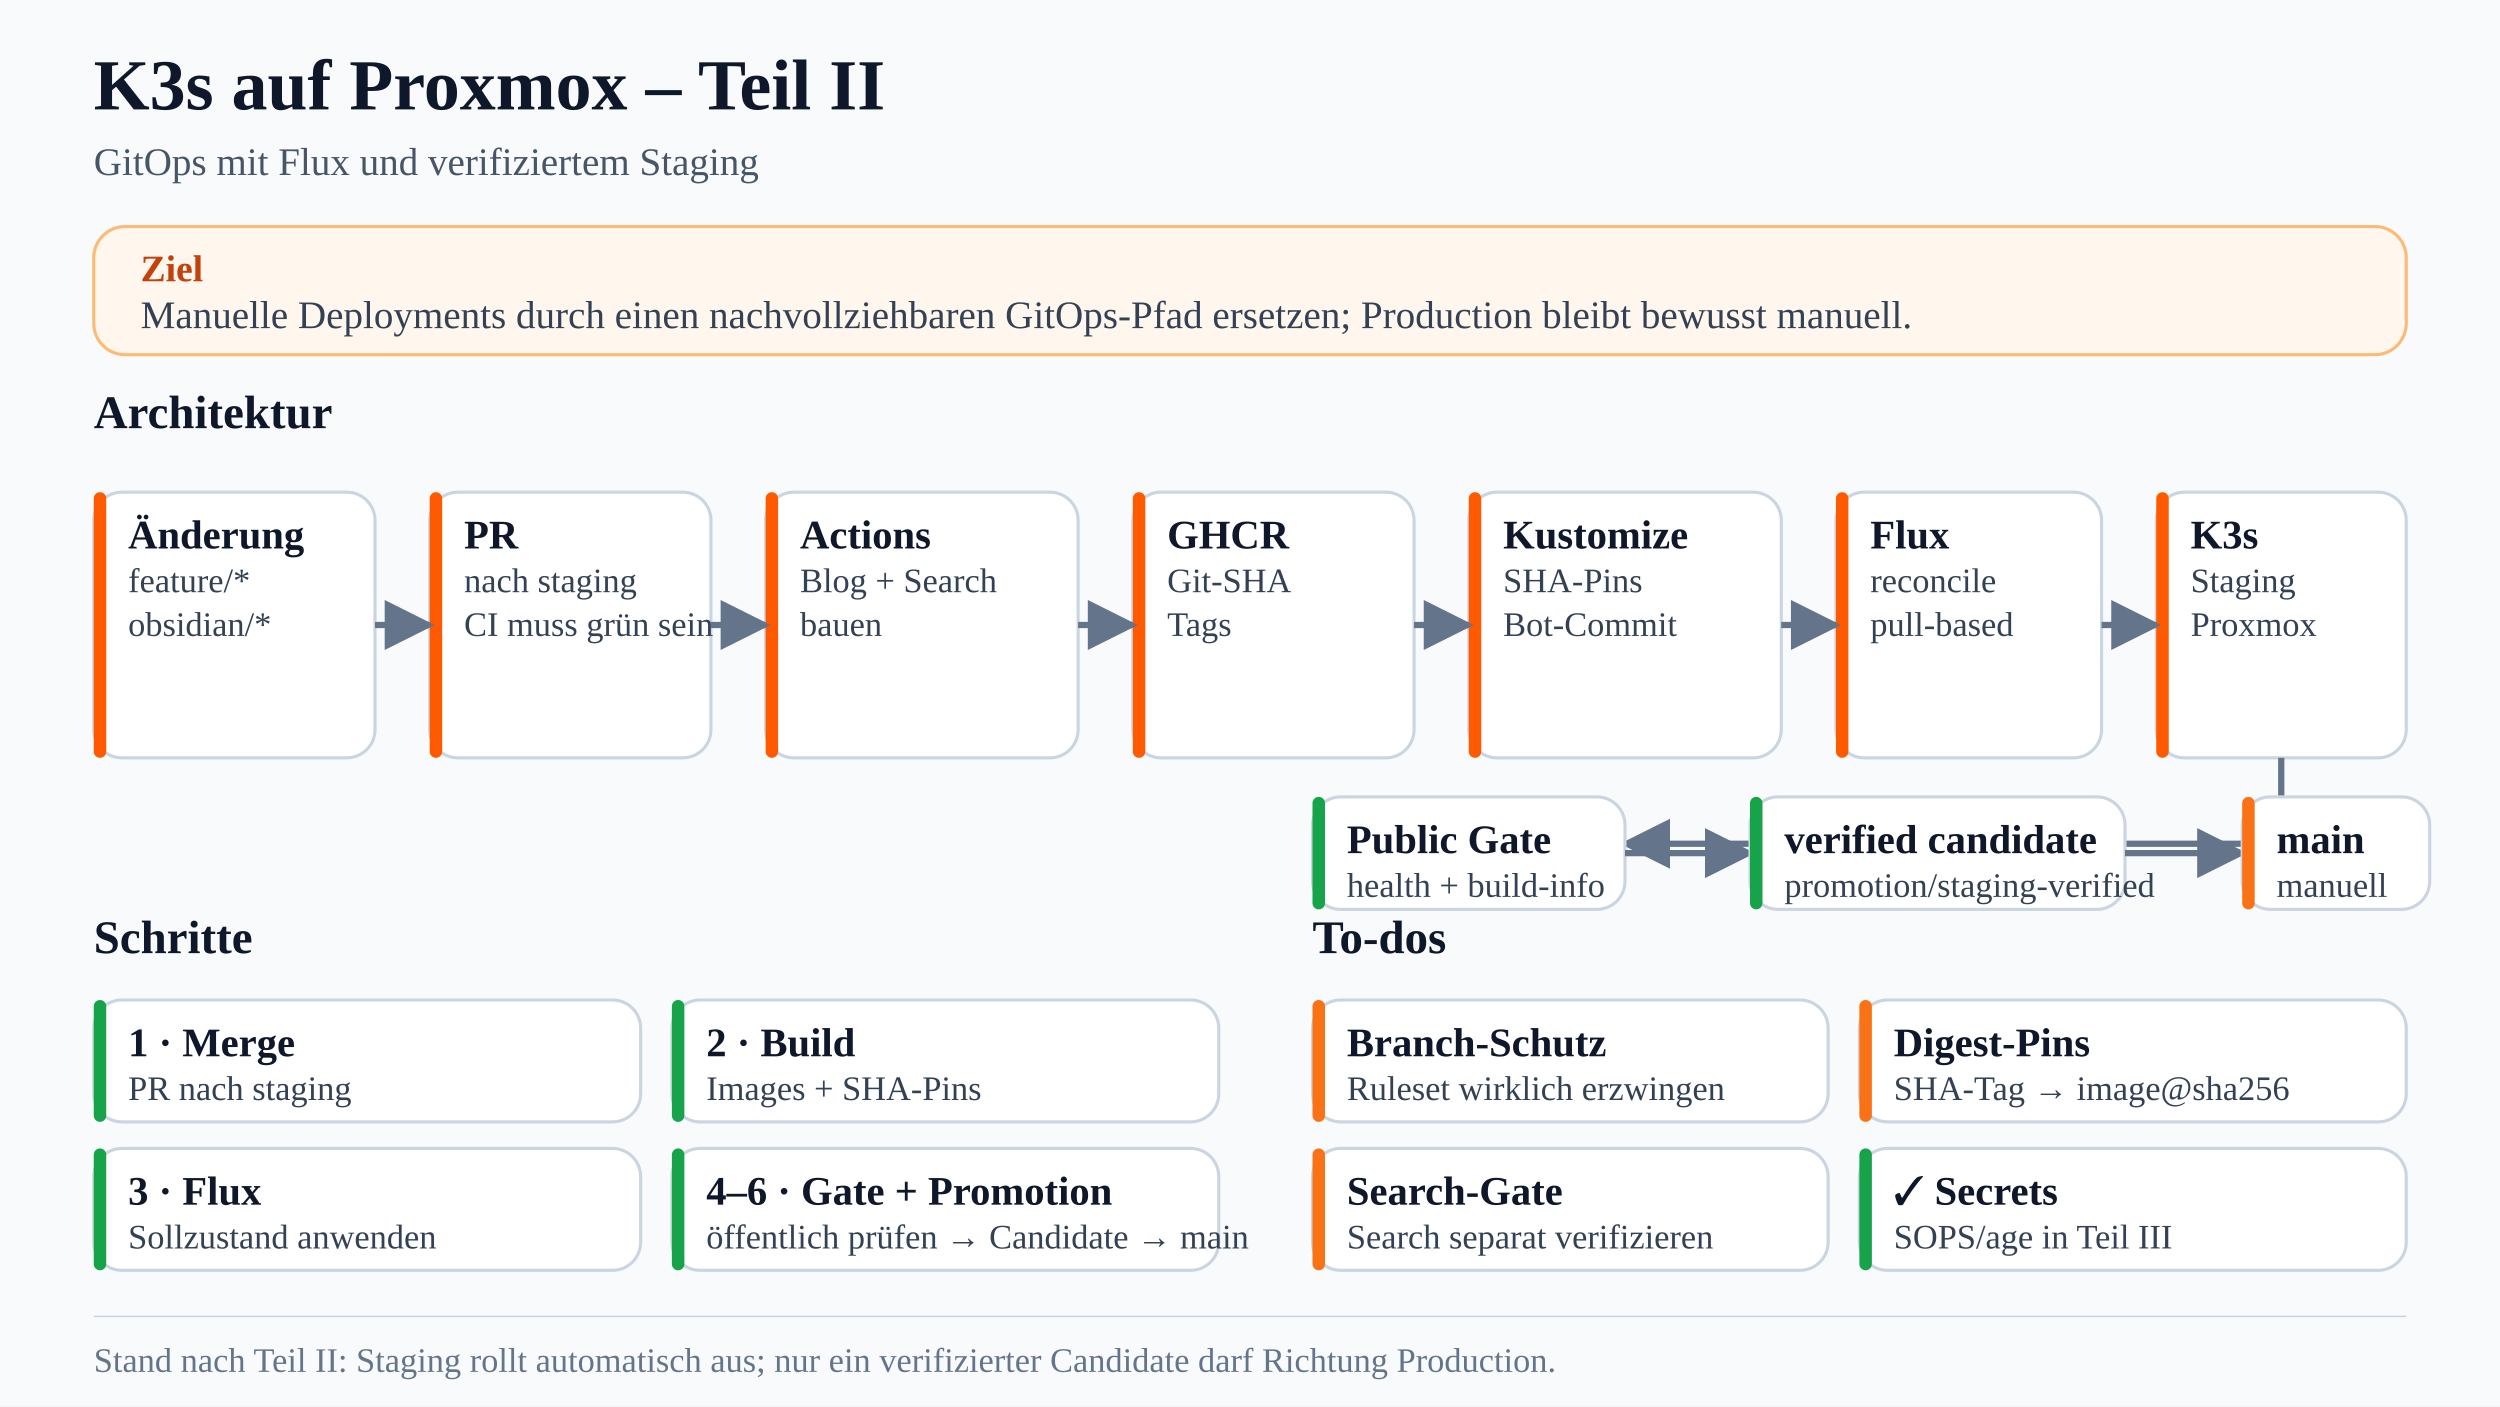
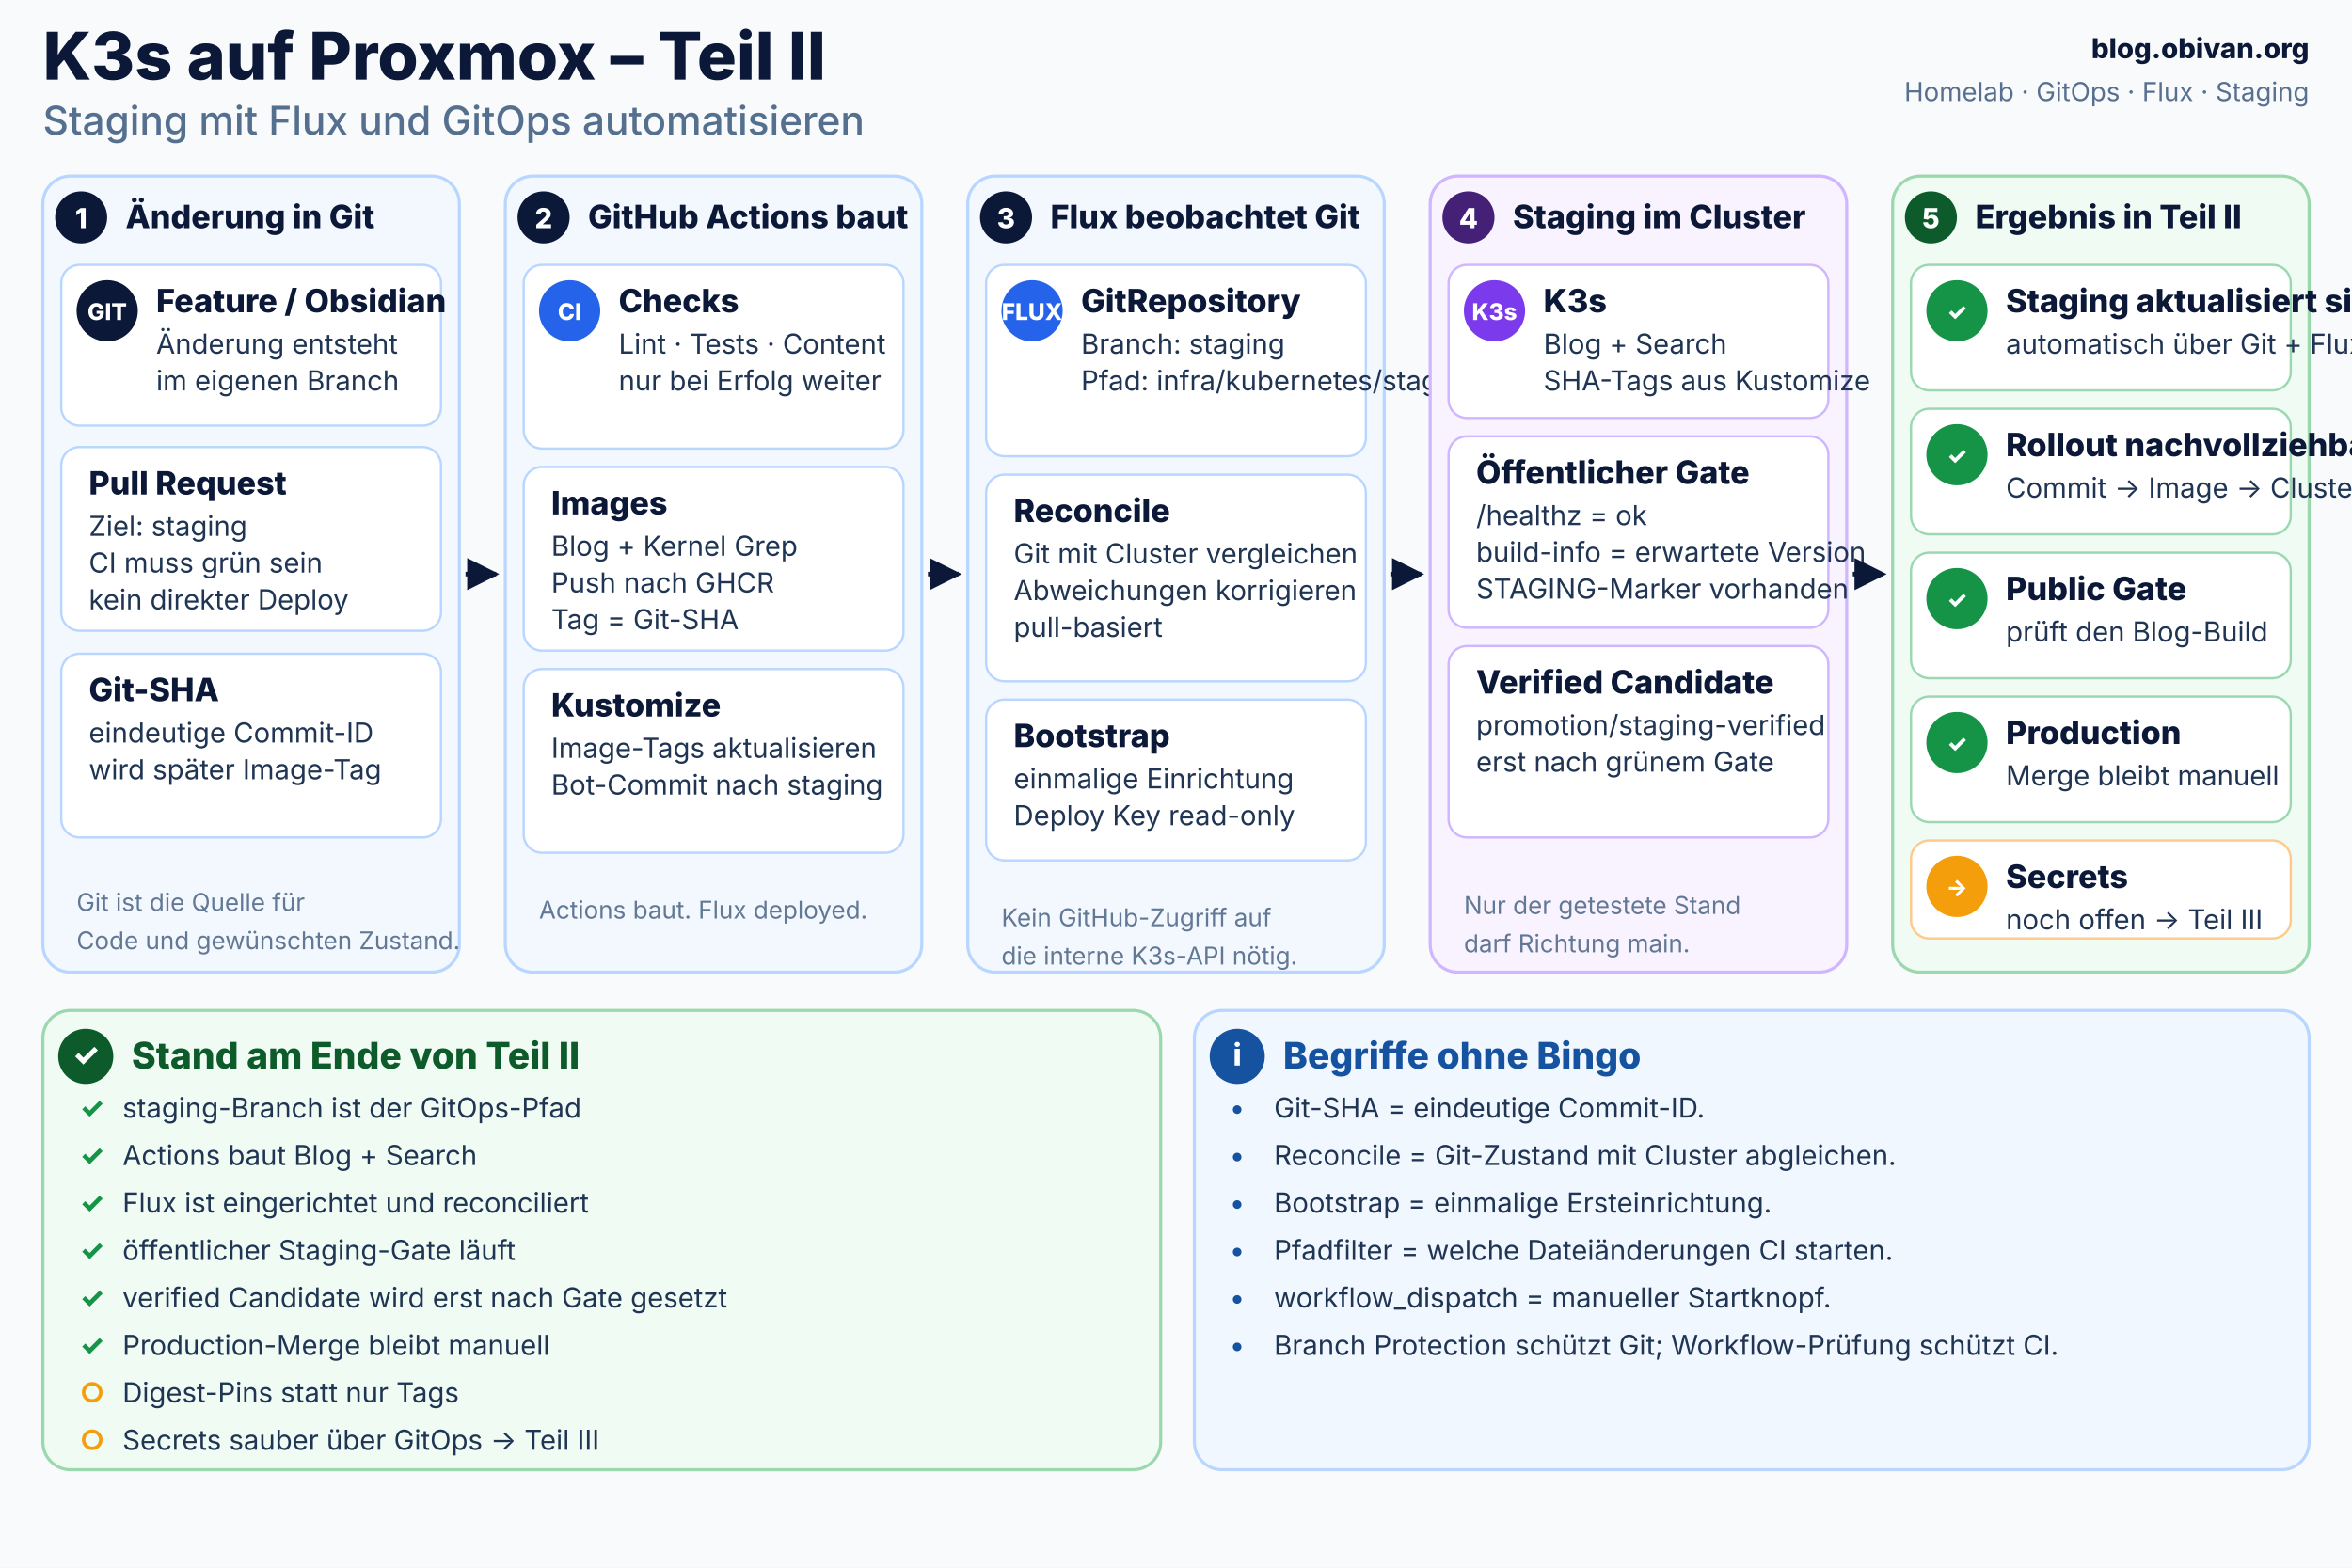
- <svg xmlns="http://www.w3.org/2000/svg" width="1600" height="900" viewBox="0 0 1600 900">
-   <defs>
-     <marker id="arrow" viewBox="0 0 10 10" refX="9" refY="5" markerWidth="8" markerHeight="8" orient="auto-start-reverse">
-       <path d="M 0 0 L 10 5 L 0 10 z" fill="#64748b" />
-     </marker>
-   </defs>
-   <rect width="1600" height="900" fill="#f8fafc" />
-   <text x="60" y="70" font-size="46" font-weight="800" fill="#0f172a">K3s auf Proxmox – Teil II</text>
-   <text x="60" y="112" font-size="25" fill="#475569">GitOps mit Flux und verifiziertem Staging</text>
-   <rect x="60" y="145" width="1480" height="82" rx="20" fill="#fff7ed" stroke="#fdba74" stroke-width="2" />
-   <text x="90" y="180" font-size="24" font-weight="800" fill="#c2410c">Ziel</text>
-   <text x="90" y="210" font-size="25" fill="#334155">Manuelle Deployments durch einen nachvollziehbaren GitOps-Pfad ersetzen; Production bleibt bewusst manuell.</text>
-   <text x="60" y="274" font-size="30" font-weight="800" fill="#0f172a">Architektur</text>
-   <g>
-     <rect x="60" y="315" width="180" height="170" rx="18" fill="#fff" stroke="#cbd5e1" stroke-width="2" />
-     <rect x="60" y="315" width="8" height="170" rx="4" fill="#ff5a00" />
-     <text x="82" y="351" font-size="26" font-weight="700" fill="#0f172a">Änderung</text>
-     <text x="82" y="379" font-size="22" fill="#334155">feature/*</text>
-     <text x="82" y="407" font-size="22" fill="#334155">obsidian/*</text>
-   </g>
-   <g>
-     <rect x="275" y="315" width="180" height="170" rx="18" fill="#fff" stroke="#cbd5e1" stroke-width="2" />
-     <rect x="275" y="315" width="8" height="170" rx="4" fill="#ff5a00" />
-     <text x="297" y="351" font-size="26" font-weight="700" fill="#0f172a">PR</text>
-     <text x="297" y="379" font-size="22" fill="#334155">nach staging</text>
-     <text x="297" y="407" font-size="22" fill="#334155">CI muss grün sein</text>
-   </g>
-   <g>
-     <rect x="490" y="315" width="200" height="170" rx="18" fill="#fff" stroke="#cbd5e1" stroke-width="2" />
-     <rect x="490" y="315" width="8" height="170" rx="4" fill="#ff5a00" />
-     <text x="512" y="351" font-size="26" font-weight="700" fill="#0f172a">Actions</text>
-     <text x="512" y="379" font-size="22" fill="#334155">Blog + Search</text>
-     <text x="512" y="407" font-size="22" fill="#334155">bauen</text>
-   </g>
-   <g>
-     <rect x="725" y="315" width="180" height="170" rx="18" fill="#fff" stroke="#cbd5e1" stroke-width="2" />
-     <rect x="725" y="315" width="8" height="170" rx="4" fill="#ff5a00" />
-     <text x="747" y="351" font-size="26" font-weight="700" fill="#0f172a">GHCR</text>
-     <text x="747" y="379" font-size="22" fill="#334155">Git-SHA</text>
-     <text x="747" y="407" font-size="22" fill="#334155">Tags</text>
-   </g>
-   <g>
-     <rect x="940" y="315" width="200" height="170" rx="18" fill="#fff" stroke="#cbd5e1" stroke-width="2" />
-     <rect x="940" y="315" width="8" height="170" rx="4" fill="#ff5a00" />
-     <text x="962" y="351" font-size="26" font-weight="700" fill="#0f172a">Kustomize</text>
-     <text x="962" y="379" font-size="22" fill="#334155">SHA-Pins</text>
-     <text x="962" y="407" font-size="22" fill="#334155">Bot-Commit</text>
-   </g>
-   <g>
-     <rect x="1175" y="315" width="170" height="170" rx="18" fill="#fff" stroke="#cbd5e1" stroke-width="2" />
-     <rect x="1175" y="315" width="8" height="170" rx="4" fill="#ff5a00" />
-     <text x="1197" y="351" font-size="26" font-weight="700" fill="#0f172a">Flux</text>
-     <text x="1197" y="379" font-size="22" fill="#334155">reconcile</text>
-     <text x="1197" y="407" font-size="22" fill="#334155">pull-based</text>
-   </g>
-   <g>
-     <rect x="1380" y="315" width="160" height="170" rx="18" fill="#fff" stroke="#cbd5e1" stroke-width="2" />
-     <rect x="1380" y="315" width="8" height="170" rx="4" fill="#ff5a00" />
-     <text x="1402" y="351" font-size="26" font-weight="700" fill="#0f172a">K3s</text>
-     <text x="1402" y="379" font-size="22" fill="#334155">Staging</text>
-     <text x="1402" y="407" font-size="22" fill="#334155">Proxmox</text>
-   </g>
-   <line x1="240" y1="400" x2="275" y2="400" stroke="#64748b" stroke-width="4" marker-end="url(#arrow)" />
-   <line x1="455" y1="400" x2="490" y2="400" stroke="#64748b" stroke-width="4" marker-end="url(#arrow)" />
-   <line x1="690" y1="400" x2="725" y2="400" stroke="#64748b" stroke-width="4" marker-end="url(#arrow)" />
-   <line x1="905" y1="400" x2="940" y2="400" stroke="#64748b" stroke-width="4" marker-end="url(#arrow)" />
-   <line x1="1140" y1="400" x2="1175" y2="400" stroke="#64748b" stroke-width="4" marker-end="url(#arrow)" />
-   <line x1="1345" y1="400" x2="1380" y2="400" stroke="#64748b" stroke-width="4" marker-end="url(#arrow)" />
-   <path d="M1460 485 V540 H1040" fill="none" stroke="#64748b" stroke-width="4" marker-end="url(#arrow)" />
-   <g>
-     <rect x="840" y="510" width="200" height="72" rx="18" fill="#fff" stroke="#cbd5e1" stroke-width="2" />
-     <rect x="840" y="510" width="8" height="72" rx="4" fill="#16a34a" />
-     <text x="862" y="546" font-size="26" font-weight="700" fill="#0f172a">Public Gate</text>
-     <text x="862" y="574" font-size="22" fill="#334155">health + build-info</text>
-   </g>
-   <line x1="1040" y1="546" x2="1120" y2="546" stroke="#64748b" stroke-width="4" marker-end="url(#arrow)" />
-   <g>
-     <rect x="1120" y="510" width="240" height="72" rx="18" fill="#fff" stroke="#cbd5e1" stroke-width="2" />
-     <rect x="1120" y="510" width="8" height="72" rx="4" fill="#16a34a" />
-     <text x="1142" y="546" font-size="26" font-weight="700" fill="#0f172a">verified candidate</text>
-     <text x="1142" y="574" font-size="22" fill="#334155">promotion/staging-verified</text>
-   </g>
-   <line x1="1360" y1="546" x2="1435" y2="546" stroke="#64748b" stroke-width="4" marker-end="url(#arrow)" />
-   <g>
-     <rect x="1435" y="510" width="120" height="72" rx="18" fill="#fff" stroke="#cbd5e1" stroke-width="2" />
-     <rect x="1435" y="510" width="8" height="72" rx="4" fill="#f97316" />
-     <text x="1457" y="546" font-size="26" font-weight="700" fill="#0f172a">main</text>
-     <text x="1457" y="574" font-size="22" fill="#334155">manuell</text>
-   </g>
-   <text x="60" y="610" font-size="30" font-weight="800" fill="#0f172a">Schritte</text>
-   <g>
-     <rect x="60" y="640" width="350" height="78" rx="18" fill="#fff" stroke="#cbd5e1" stroke-width="2" />
-     <rect x="60" y="640" width="8" height="78" rx="4" fill="#16a34a" />
-     <text x="82" y="676" font-size="26" font-weight="700" fill="#0f172a">1 · Merge</text>
-     <text x="82" y="704" font-size="22" fill="#334155">PR nach staging</text>
-   </g>
-   <g>
-     <rect x="430" y="640" width="350" height="78" rx="18" fill="#fff" stroke="#cbd5e1" stroke-width="2" />
-     <rect x="430" y="640" width="8" height="78" rx="4" fill="#16a34a" />
-     <text x="452" y="676" font-size="26" font-weight="700" fill="#0f172a">2 · Build</text>
-     <text x="452" y="704" font-size="22" fill="#334155">Images + SHA-Pins</text>
-   </g>
-   <g>
-     <rect x="60" y="735" width="350" height="78" rx="18" fill="#fff" stroke="#cbd5e1" stroke-width="2" />
-     <rect x="60" y="735" width="8" height="78" rx="4" fill="#16a34a" />
-     <text x="82" y="771" font-size="26" font-weight="700" fill="#0f172a">3 · Flux</text>
-     <text x="82" y="799" font-size="22" fill="#334155">Sollzustand anwenden</text>
-   </g>
-   <g>
-     <rect x="430" y="735" width="350" height="78" rx="18" fill="#fff" stroke="#cbd5e1" stroke-width="2" />
-     <rect x="430" y="735" width="8" height="78" rx="4" fill="#16a34a" />
-     <text x="452" y="771" font-size="26" font-weight="700" fill="#0f172a">4–6 · Gate + Promotion</text>
-     <text x="452" y="799" font-size="22" fill="#334155">öffentlich prüfen → Candidate → main</text>
-   </g>
-   <text x="840" y="610" font-size="30" font-weight="800" fill="#0f172a">To-dos</text>
-   <g>
-     <rect x="840" y="640" width="330" height="78" rx="18" fill="#fff" stroke="#cbd5e1" stroke-width="2" />
-     <rect x="840" y="640" width="8" height="78" rx="4" fill="#f97316" />
-     <text x="862" y="676" font-size="26" font-weight="700" fill="#0f172a">Branch-Schutz</text>
-     <text x="862" y="704" font-size="22" fill="#334155">Ruleset wirklich erzwingen</text>
-   </g>
-   <g>
-     <rect x="1190" y="640" width="350" height="78" rx="18" fill="#fff" stroke="#cbd5e1" stroke-width="2" />
-     <rect x="1190" y="640" width="8" height="78" rx="4" fill="#f97316" />
-     <text x="1212" y="676" font-size="26" font-weight="700" fill="#0f172a">Digest-Pins</text>
-     <text x="1212" y="704" font-size="22" fill="#334155">SHA-Tag → image@sha256</text>
-   </g>
-   <g>
-     <rect x="840" y="735" width="330" height="78" rx="18" fill="#fff" stroke="#cbd5e1" stroke-width="2" />
-     <rect x="840" y="735" width="8" height="78" rx="4" fill="#f97316" />
-     <text x="862" y="771" font-size="26" font-weight="700" fill="#0f172a">Search-Gate</text>
-     <text x="862" y="799" font-size="22" fill="#334155">Search separat verifizieren</text>
-   </g>
-   <g>
-     <rect x="1190" y="735" width="350" height="78" rx="18" fill="#fff" stroke="#cbd5e1" stroke-width="2" />
-     <rect x="1190" y="735" width="8" height="78" rx="4" fill="#16a34a" />
-     <text x="1212" y="771" font-size="26" font-weight="700" fill="#0f172a">✓ Secrets</text>
-     <text x="1212" y="799" font-size="22" fill="#334155">SOPS/age in Teil III</text>
-   </g>
-   <rect x="60" y="842" width="1480" height="1" fill="#cbd5e1" />
-   <text x="60" y="878" font-size="22" fill="#64748b">Stand nach Teil II: Staging rollt automatisch aus; nur ein verifizierter Candidate darf Richtung Production.</text>
+ <svg xmlns="http://www.w3.org/2000/svg" width="1536" height="1024" viewBox="0 0 1536 1024">
+   <rect width="1536" height="1024" fill="#f8fafc" />
+   <style>
+  text{font-family:Inter,Arial,sans-serif}
+  .h1{font-size:43px;font-weight:800;fill:#0b1838}
+  .sub{font-size:26px;font-weight:500;fill:#55708f}
+  .small{font-size:17px;fill:#58708f}
+  .cardTitle{font-size:21px;font-weight:800;fill:#0b1838}
+  .body{font-size:18px;fill:#1f3553}
+  .muted{font-size:16px;fill:#627895}
+  .mono{font-family:ui-monospace,SFMono-Regular,Menlo,monospace;font-size:16px;fill:#0b1838}
+  .status{font-size:18px;font-weight:700;fill:#18324f}
+  </style>
+   <text x="28" y="52" class="h1">K3s auf Proxmox – Teil II</text>
+   <text x="28" y="88" class="sub">Staging mit Flux und GitOps automatisieren</text>
+   <text x="1508" y="38" text-anchor="end" font-size="18" font-weight="800" fill="#0b1838">blog.obivan.org</text>
+   <text x="1508" y="66" text-anchor="end" class="small">Homelab · GitOps · Flux · Staging</text>
+   <g>
+     <rect x="28" y="115" width="272" height="520" rx="18" fill="#f3f8ff" stroke="#b8d6ff" stroke-width="2" />
+     <circle cx="53" cy="142" r="17" fill="#0b1838" />
+     <text x="53" y="149" text-anchor="middle" font-size="18" font-weight="800" fill="#fff">1</text>
+     <text x="82" y="149" class="cardTitle">Änderung in Git</text>
+   </g>
+   <rect x="40" y="173" width="248" height="105" rx="12" fill="#ffffff" stroke="#b8d6ff" stroke-width="1.5" />
+   <circle cx="70" cy="203" r="20" fill="#0b1838" />
+   <text x="70" y="209" text-anchor="middle" font-size="15" font-weight="800" fill="#fff">GIT</text>
+   <text x="102" y="204" class="cardTitle">Feature / Obsidian</text>
+   <text x="102" y="231" class="body">Änderung entsteht</text>
+   <text x="102" y="255" class="body">im eigenen Branch</text>
+   <rect x="40" y="292" width="248" height="120" rx="12" fill="#ffffff" stroke="#b8d6ff" stroke-width="1.5" />
+   <text x="58" y="323" class="cardTitle">Pull Request</text>
+   <text x="58" y="350" class="body">Ziel: staging</text>
+   <text x="58" y="374" class="body">CI muss grün sein</text>
+   <text x="58" y="398" class="body">kein direkter Deploy</text>
+   <rect x="40" y="427" width="248" height="120" rx="12" fill="#ffffff" stroke="#b8d6ff" stroke-width="1.5" />
+   <text x="58" y="458" class="cardTitle">Git-SHA</text>
+   <text x="58" y="485" class="body">eindeutige Commit-ID</text>
+   <text x="58" y="509" class="body">wird später Image-Tag</text>
+   <text x="50" y="595" class="muted">Git ist die Quelle für</text>
+   <text x="50" y="620" class="muted">Code und gewünschten Zustand.</text>
+   <g>
+     <rect x="330" y="115" width="272" height="520" rx="18" fill="#f3f8ff" stroke="#b8d6ff" stroke-width="2" />
+     <circle cx="355" cy="142" r="17" fill="#0b1838" />
+     <text x="355" y="149" text-anchor="middle" font-size="18" font-weight="800" fill="#fff">2</text>
+     <text x="384" y="149" class="cardTitle">GitHub Actions baut</text>
+   </g>
+   <rect x="342" y="173" width="248" height="120" rx="12" fill="#ffffff" stroke="#b8d6ff" stroke-width="1.5" />
+   <circle cx="372" cy="203" r="20" fill="#2563eb" />
+   <text x="372" y="209" text-anchor="middle" font-size="15" font-weight="800" fill="#fff">CI</text>
+   <text x="404" y="204" class="cardTitle">Checks</text>
+   <text x="404" y="231" class="body">Lint · Tests · Content</text>
+   <text x="404" y="255" class="body">nur bei Erfolg weiter</text>
+   <rect x="342" y="305" width="248" height="120" rx="12" fill="#ffffff" stroke="#b8d6ff" stroke-width="1.5" />
+   <text x="360" y="336" class="cardTitle">Images</text>
+   <text x="360" y="363" class="body">Blog + Kernel Grep</text>
+   <text x="360" y="387" class="body">Push nach GHCR</text>
+   <text x="360" y="411" class="body">Tag = Git-SHA</text>
+   <rect x="342" y="437" width="248" height="120" rx="12" fill="#ffffff" stroke="#b8d6ff" stroke-width="1.5" />
+   <text x="360" y="468" class="cardTitle">Kustomize</text>
+   <text x="360" y="495" class="body">Image-Tags aktualisieren</text>
+   <text x="360" y="519" class="body">Bot-Commit nach staging</text>
+   <text x="352" y="600" class="muted">Actions baut. Flux deployed.</text>
+   <g>
+     <rect x="632" y="115" width="272" height="520" rx="18" fill="#f3f8ff" stroke="#b8d6ff" stroke-width="2" />
+     <circle cx="657" cy="142" r="17" fill="#0b1838" />
+     <text x="657" y="149" text-anchor="middle" font-size="18" font-weight="800" fill="#fff">3</text>
+     <text x="686" y="149" class="cardTitle">Flux beobachtet Git</text>
+   </g>
+   <rect x="644" y="173" width="248" height="125" rx="12" fill="#ffffff" stroke="#b8d6ff" stroke-width="1.5" />
+   <circle cx="674" cy="203" r="20" fill="#2563eb" />
+   <text x="674" y="209" text-anchor="middle" font-size="15" font-weight="800" fill="#fff">FLUX</text>
+   <text x="706" y="204" class="cardTitle">GitRepository</text>
+   <text x="706" y="231" class="body">Branch: staging</text>
+   <text x="706" y="255" class="body">Pfad: infra/kubernetes/staging</text>
+   <rect x="644" y="310" width="248" height="135" rx="12" fill="#ffffff" stroke="#b8d6ff" stroke-width="1.5" />
+   <text x="662" y="341" class="cardTitle">Reconcile</text>
+   <text x="662" y="368" class="body">Git mit Cluster vergleichen</text>
+   <text x="662" y="392" class="body">Abweichungen korrigieren</text>
+   <text x="662" y="416" class="body">pull-basiert</text>
+   <rect x="644" y="457" width="248" height="105" rx="12" fill="#ffffff" stroke="#b8d6ff" stroke-width="1.5" />
+   <text x="662" y="488" class="cardTitle">Bootstrap</text>
+   <text x="662" y="515" class="body">einmalige Einrichtung</text>
+   <text x="662" y="539" class="body">Deploy Key read-only</text>
+   <text x="654" y="605" class="muted">Kein GitHub-Zugriff auf</text>
+   <text x="654" y="630" class="muted">die interne K3s-API nötig.</text>
+   <g>
+     <rect x="934" y="115" width="272" height="520" rx="18" fill="#f8f3ff" stroke="#cfb6ff" stroke-width="2" />
+     <circle cx="959" cy="142" r="17" fill="#442077" />
+     <text x="959" y="149" text-anchor="middle" font-size="18" font-weight="800" fill="#fff">4</text>
+     <text x="988" y="149" class="cardTitle">Staging im Cluster</text>
+   </g>
+   <rect x="946" y="173" width="248" height="100" rx="12" fill="#ffffff" stroke="#cfb6ff" stroke-width="1.5" />
+   <circle cx="976" cy="203" r="20" fill="#7c3aed" />
+   <text x="976" y="209" text-anchor="middle" font-size="15" font-weight="800" fill="#fff">K3s</text>
+   <text x="1008" y="204" class="cardTitle">K3s</text>
+   <text x="1008" y="231" class="body">Blog + Search</text>
+   <text x="1008" y="255" class="body">SHA-Tags aus Kustomize</text>
+   <rect x="946" y="285" width="248" height="125" rx="12" fill="#ffffff" stroke="#cfb6ff" stroke-width="1.5" />
+   <text x="964" y="316" class="cardTitle">Öffentlicher Gate</text>
+   <text x="964" y="343" class="body">/healthz = ok</text>
+   <text x="964" y="367" class="body">build-info = erwartete Version</text>
+   <text x="964" y="391" class="body">STAGING-Marker vorhanden</text>
+   <rect x="946" y="422" width="248" height="125" rx="12" fill="#ffffff" stroke="#cfb6ff" stroke-width="1.5" />
+   <text x="964" y="453" class="cardTitle">Verified Candidate</text>
+   <text x="964" y="480" class="body">promotion/staging-verified</text>
+   <text x="964" y="504" class="body">erst nach grünem Gate</text>
+   <text x="956" y="597" class="muted">Nur der getestete Stand</text>
+   <text x="956" y="622" class="muted">darf Richtung main.</text>
+   <g>
+     <rect x="1236" y="115" width="272" height="520" rx="18" fill="#f0fbf4" stroke="#9bd8ae" stroke-width="2" />
+     <circle cx="1261" cy="142" r="17" fill="#0d5b2a" />
+     <text x="1261" y="149" text-anchor="middle" font-size="18" font-weight="800" fill="#fff">5</text>
+     <text x="1290" y="149" class="cardTitle">Ergebnis in Teil II</text>
+   </g>
+   <rect x="1248" y="173" width="248" height="82" rx="12" fill="#ffffff" stroke="#9bd8ae" stroke-width="1.5" />
+   <circle cx="1278" cy="203" r="20" fill="#159447" />
+   <text x="1278" y="209" text-anchor="middle" font-size="15" font-weight="800" fill="#fff">✓</text>
+   <text x="1310" y="204" class="cardTitle">Staging aktualisiert sich</text>
+   <text x="1310" y="231" class="body">automatisch über Git + Flux</text>
+   <rect x="1248" y="267" width="248" height="82" rx="12" fill="#ffffff" stroke="#9bd8ae" stroke-width="1.5" />
+   <circle cx="1278" cy="297" r="20" fill="#159447" />
+   <text x="1278" y="303" text-anchor="middle" font-size="15" font-weight="800" fill="#fff">✓</text>
+   <text x="1310" y="298" class="cardTitle">Rollout nachvollziehbar</text>
+   <text x="1310" y="325" class="body">Commit → Image → Cluster</text>
+   <rect x="1248" y="361" width="248" height="82" rx="12" fill="#ffffff" stroke="#9bd8ae" stroke-width="1.5" />
+   <circle cx="1278" cy="391" r="20" fill="#159447" />
+   <text x="1278" y="397" text-anchor="middle" font-size="15" font-weight="800" fill="#fff">✓</text>
+   <text x="1310" y="392" class="cardTitle">Public Gate</text>
+   <text x="1310" y="419" class="body">prüft den Blog-Build</text>
+   <rect x="1248" y="455" width="248" height="82" rx="12" fill="#ffffff" stroke="#9bd8ae" stroke-width="1.5" />
+   <circle cx="1278" cy="485" r="20" fill="#159447" />
+   <text x="1278" y="491" text-anchor="middle" font-size="15" font-weight="800" fill="#fff">✓</text>
+   <text x="1310" y="486" class="cardTitle">Production</text>
+   <text x="1310" y="513" class="body">Merge bleibt manuell</text>
+   <rect x="1248" y="549" width="248" height="64" rx="12" fill="#ffffff" stroke="#ffc98b" stroke-width="1.5" />
+   <circle cx="1278" cy="579" r="20" fill="#f59e0b" />
+   <text x="1278" y="585" text-anchor="middle" font-size="15" font-weight="800" fill="#fff">→</text>
+   <text x="1310" y="580" class="cardTitle">Secrets</text>
+   <text x="1310" y="607" class="body">noch offen → Teil III</text>
+   <defs>
+     <marker id="arr" viewBox="0 0 10 10" refX="9" refY="5" markerWidth="7" markerHeight="7" orient="auto">
+       <path d="M0,0 L10,5 L0,10 z" fill="#0b1838" />
+     </marker>
+   </defs>
+   <line x1="304" y1="375" x2="324" y2="375" stroke="#0b1838" stroke-width="3" marker-end="url(#arr)" />
+   <defs>
+     <marker id="arr" viewBox="0 0 10 10" refX="9" refY="5" markerWidth="7" markerHeight="7" orient="auto">
+       <path d="M0,0 L10,5 L0,10 z" fill="#0b1838" />
+     </marker>
+   </defs>
+   <line x1="606" y1="375" x2="626" y2="375" stroke="#0b1838" stroke-width="3" marker-end="url(#arr)" />
+   <defs>
+     <marker id="arr" viewBox="0 0 10 10" refX="9" refY="5" markerWidth="7" markerHeight="7" orient="auto">
+       <path d="M0,0 L10,5 L0,10 z" fill="#0b1838" />
+     </marker>
+   </defs>
+   <line x1="908" y1="375" x2="928" y2="375" stroke="#0b1838" stroke-width="3" marker-end="url(#arr)" />
+   <defs>
+     <marker id="arr" viewBox="0 0 10 10" refX="9" refY="5" markerWidth="7" markerHeight="7" orient="auto">
+       <path d="M0,0 L10,5 L0,10 z" fill="#0b1838" />
+     </marker>
+   </defs>
+   <line x1="1210" y1="375" x2="1230" y2="375" stroke="#0b1838" stroke-width="3" marker-end="url(#arr)" />
+   <rect x="28" y="660" width="730" height="300" rx="18" fill="#effbf3" stroke="#9bd8ae" stroke-width="2" />
+   <circle cx="56" cy="690" r="18" fill="#0d5b2a" />
+   <text x="56" y="696" text-anchor="middle" font-size="20" font-weight="800" fill="#fff">✓</text>
+   <text x="86" y="698" font-size="24" font-weight="800" fill="#0d5b2a">Stand am Ende von Teil II</text>
+   <text x="52" y="730" font-size="18" font-weight="800" fill="#159447">✓</text>
+   <text x="80" y="730" class="body">staging-Branch ist der GitOps-Pfad</text>
+   <text x="52" y="761" font-size="18" font-weight="800" fill="#159447">✓</text>
+   <text x="80" y="761" class="body">Actions baut Blog + Search</text>
+   <text x="52" y="792" font-size="18" font-weight="800" fill="#159447">✓</text>
+   <text x="80" y="792" class="body">Flux ist eingerichtet und reconciliert</text>
+   <text x="52" y="823" font-size="18" font-weight="800" fill="#159447">✓</text>
+   <text x="80" y="823" class="body">öffentlicher Staging-Gate läuft</text>
+   <text x="52" y="854" font-size="18" font-weight="800" fill="#159447">✓</text>
+   <text x="80" y="854" class="body">verified Candidate wird erst nach Gate gesetzt</text>
+   <text x="52" y="885" font-size="18" font-weight="800" fill="#159447">✓</text>
+   <text x="80" y="885" class="body">Production-Merge bleibt manuell</text>
+   <text x="52" y="916" font-size="18" font-weight="800" fill="#f59e0b">○</text>
+   <text x="80" y="916" class="body">Digest-Pins statt nur Tags</text>
+   <text x="52" y="947" font-size="18" font-weight="800" fill="#f59e0b">○</text>
+   <text x="80" y="947" class="body">Secrets sauber über GitOps → Teil III</text>
+   <rect x="780" y="660" width="728" height="300" rx="18" fill="#f1f7ff" stroke="#b8d6ff" stroke-width="2" />
+   <circle cx="808" cy="690" r="18" fill="#1552a0" />
+   <text x="808" y="696" text-anchor="middle" font-size="20" font-weight="800" fill="#fff">i</text>
+   <text x="838" y="698" font-size="24" font-weight="800" fill="#1552a0">Begriffe ohne Bingo</text>
+   <text x="804" y="730" font-size="18" font-weight="800" fill="#1552a0">•</text>
+   <text x="832" y="730" class="body">Git-SHA = eindeutige Commit-ID.</text>
+   <text x="804" y="761" font-size="18" font-weight="800" fill="#1552a0">•</text>
+   <text x="832" y="761" class="body">Reconcile = Git-Zustand mit Cluster abgleichen.</text>
+   <text x="804" y="792" font-size="18" font-weight="800" fill="#1552a0">•</text>
+   <text x="832" y="792" class="body">Bootstrap = einmalige Ersteinrichtung.</text>
+   <text x="804" y="823" font-size="18" font-weight="800" fill="#1552a0">•</text>
+   <text x="832" y="823" class="body">Pfadfilter = welche Dateiänderungen CI starten.</text>
+   <text x="804" y="854" font-size="18" font-weight="800" fill="#1552a0">•</text>
+   <text x="832" y="854" class="body">workflow_dispatch = manueller Startknopf.</text>
+   <text x="804" y="885" font-size="18" font-weight="800" fill="#1552a0">•</text>
+   <text x="832" y="885" class="body">Branch Protection schützt Git; Workflow-Prüfung schützt CI.</text>
</svg>
